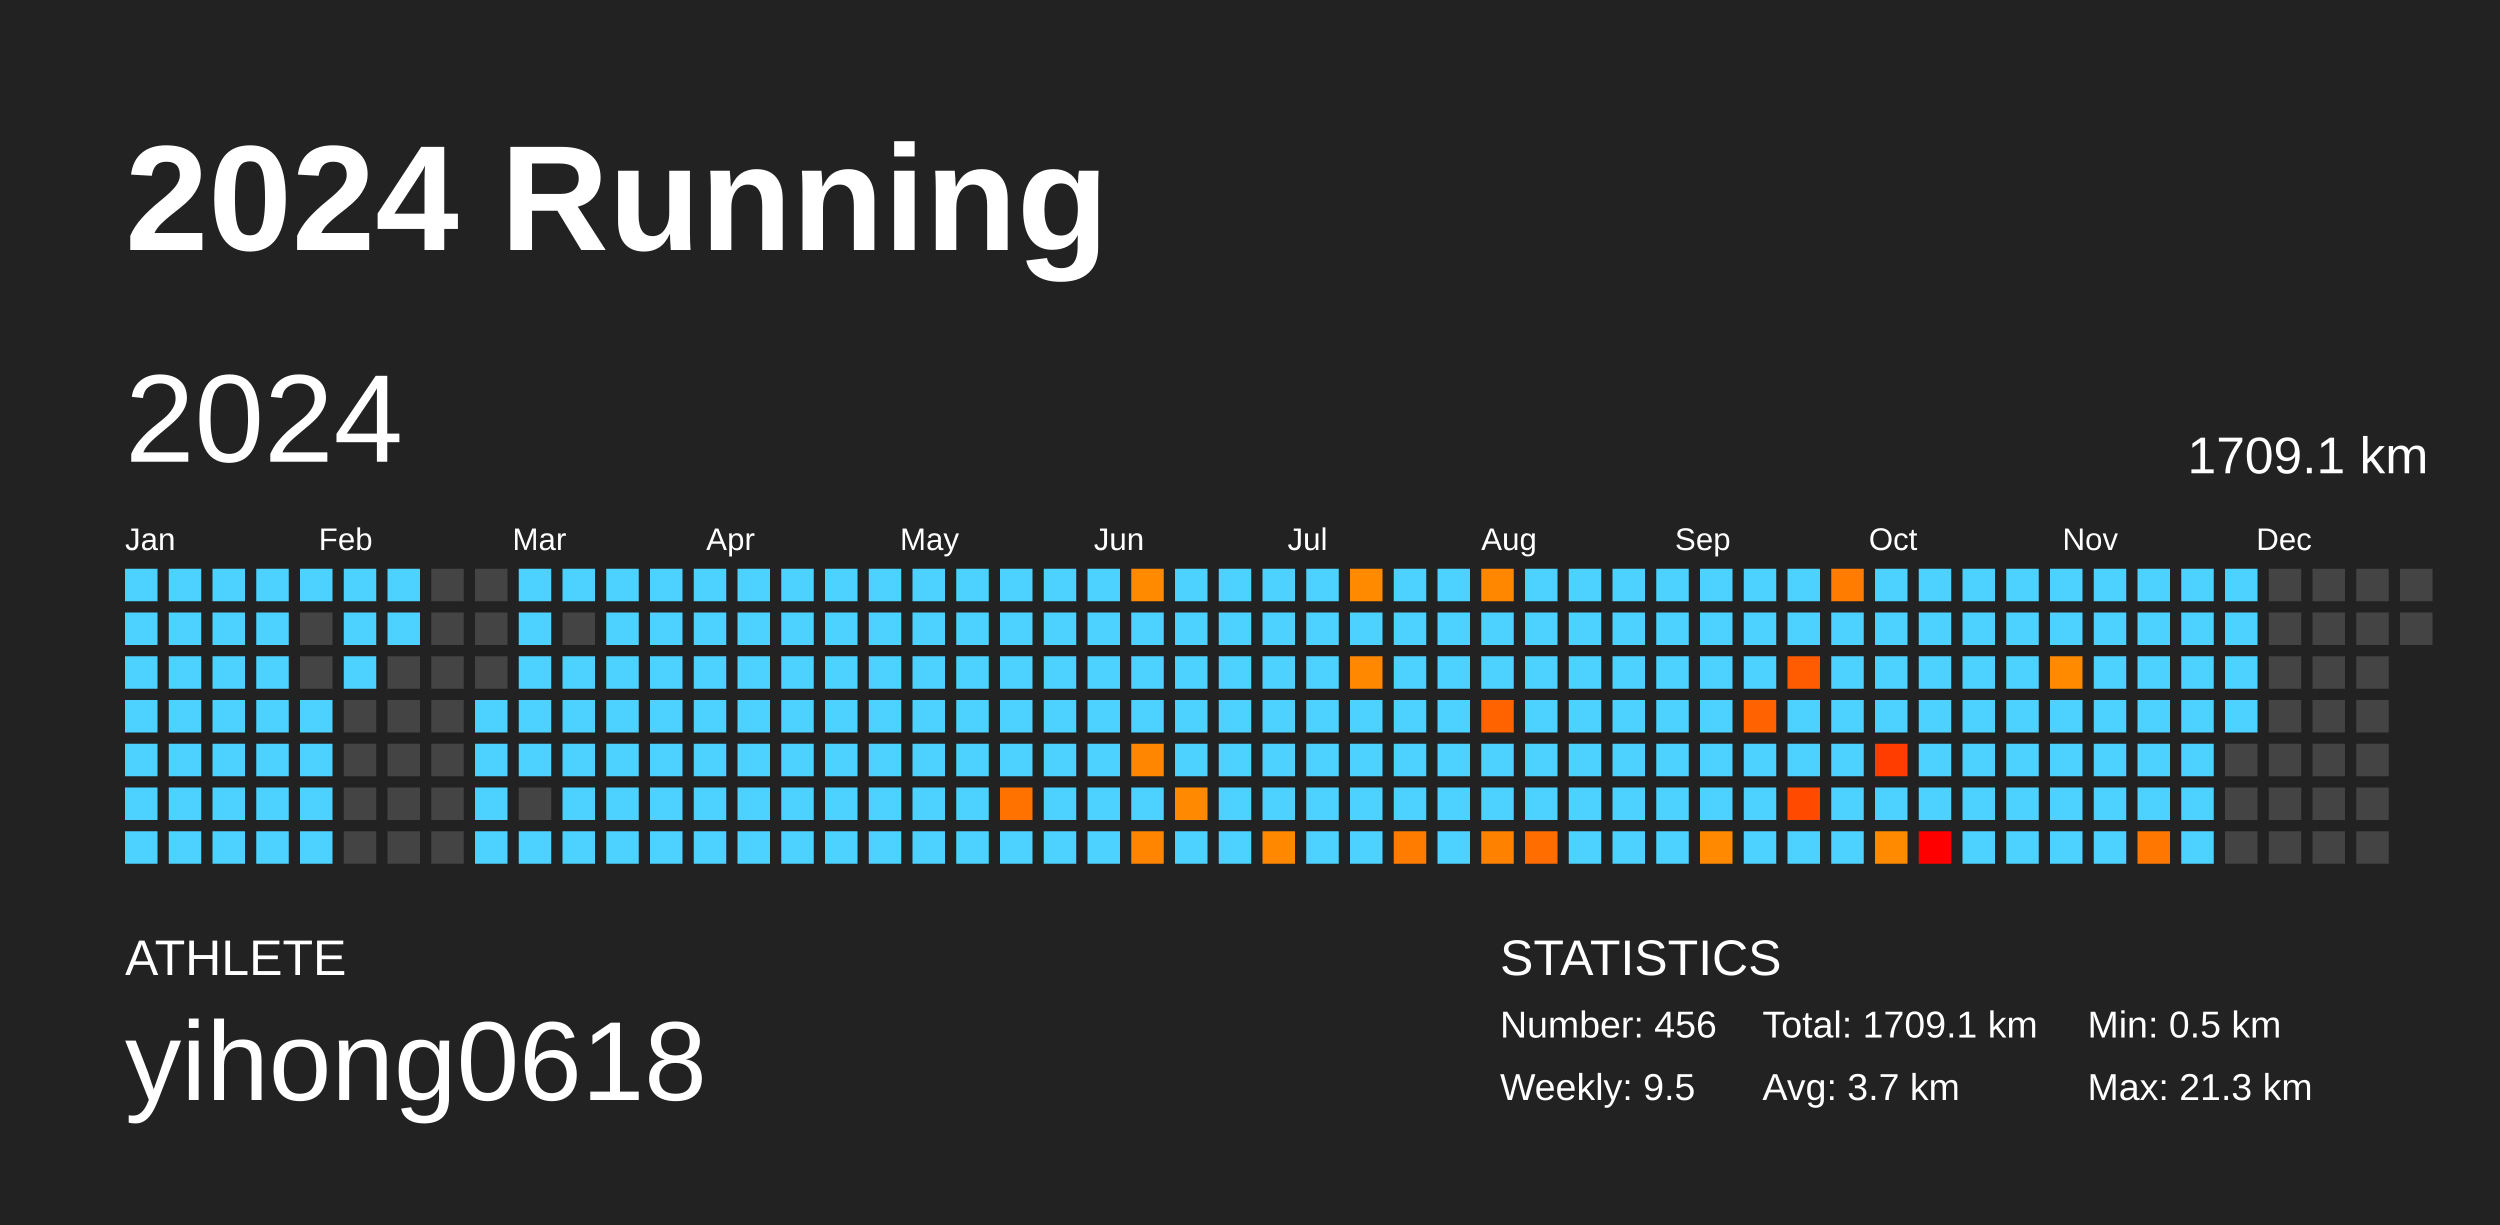
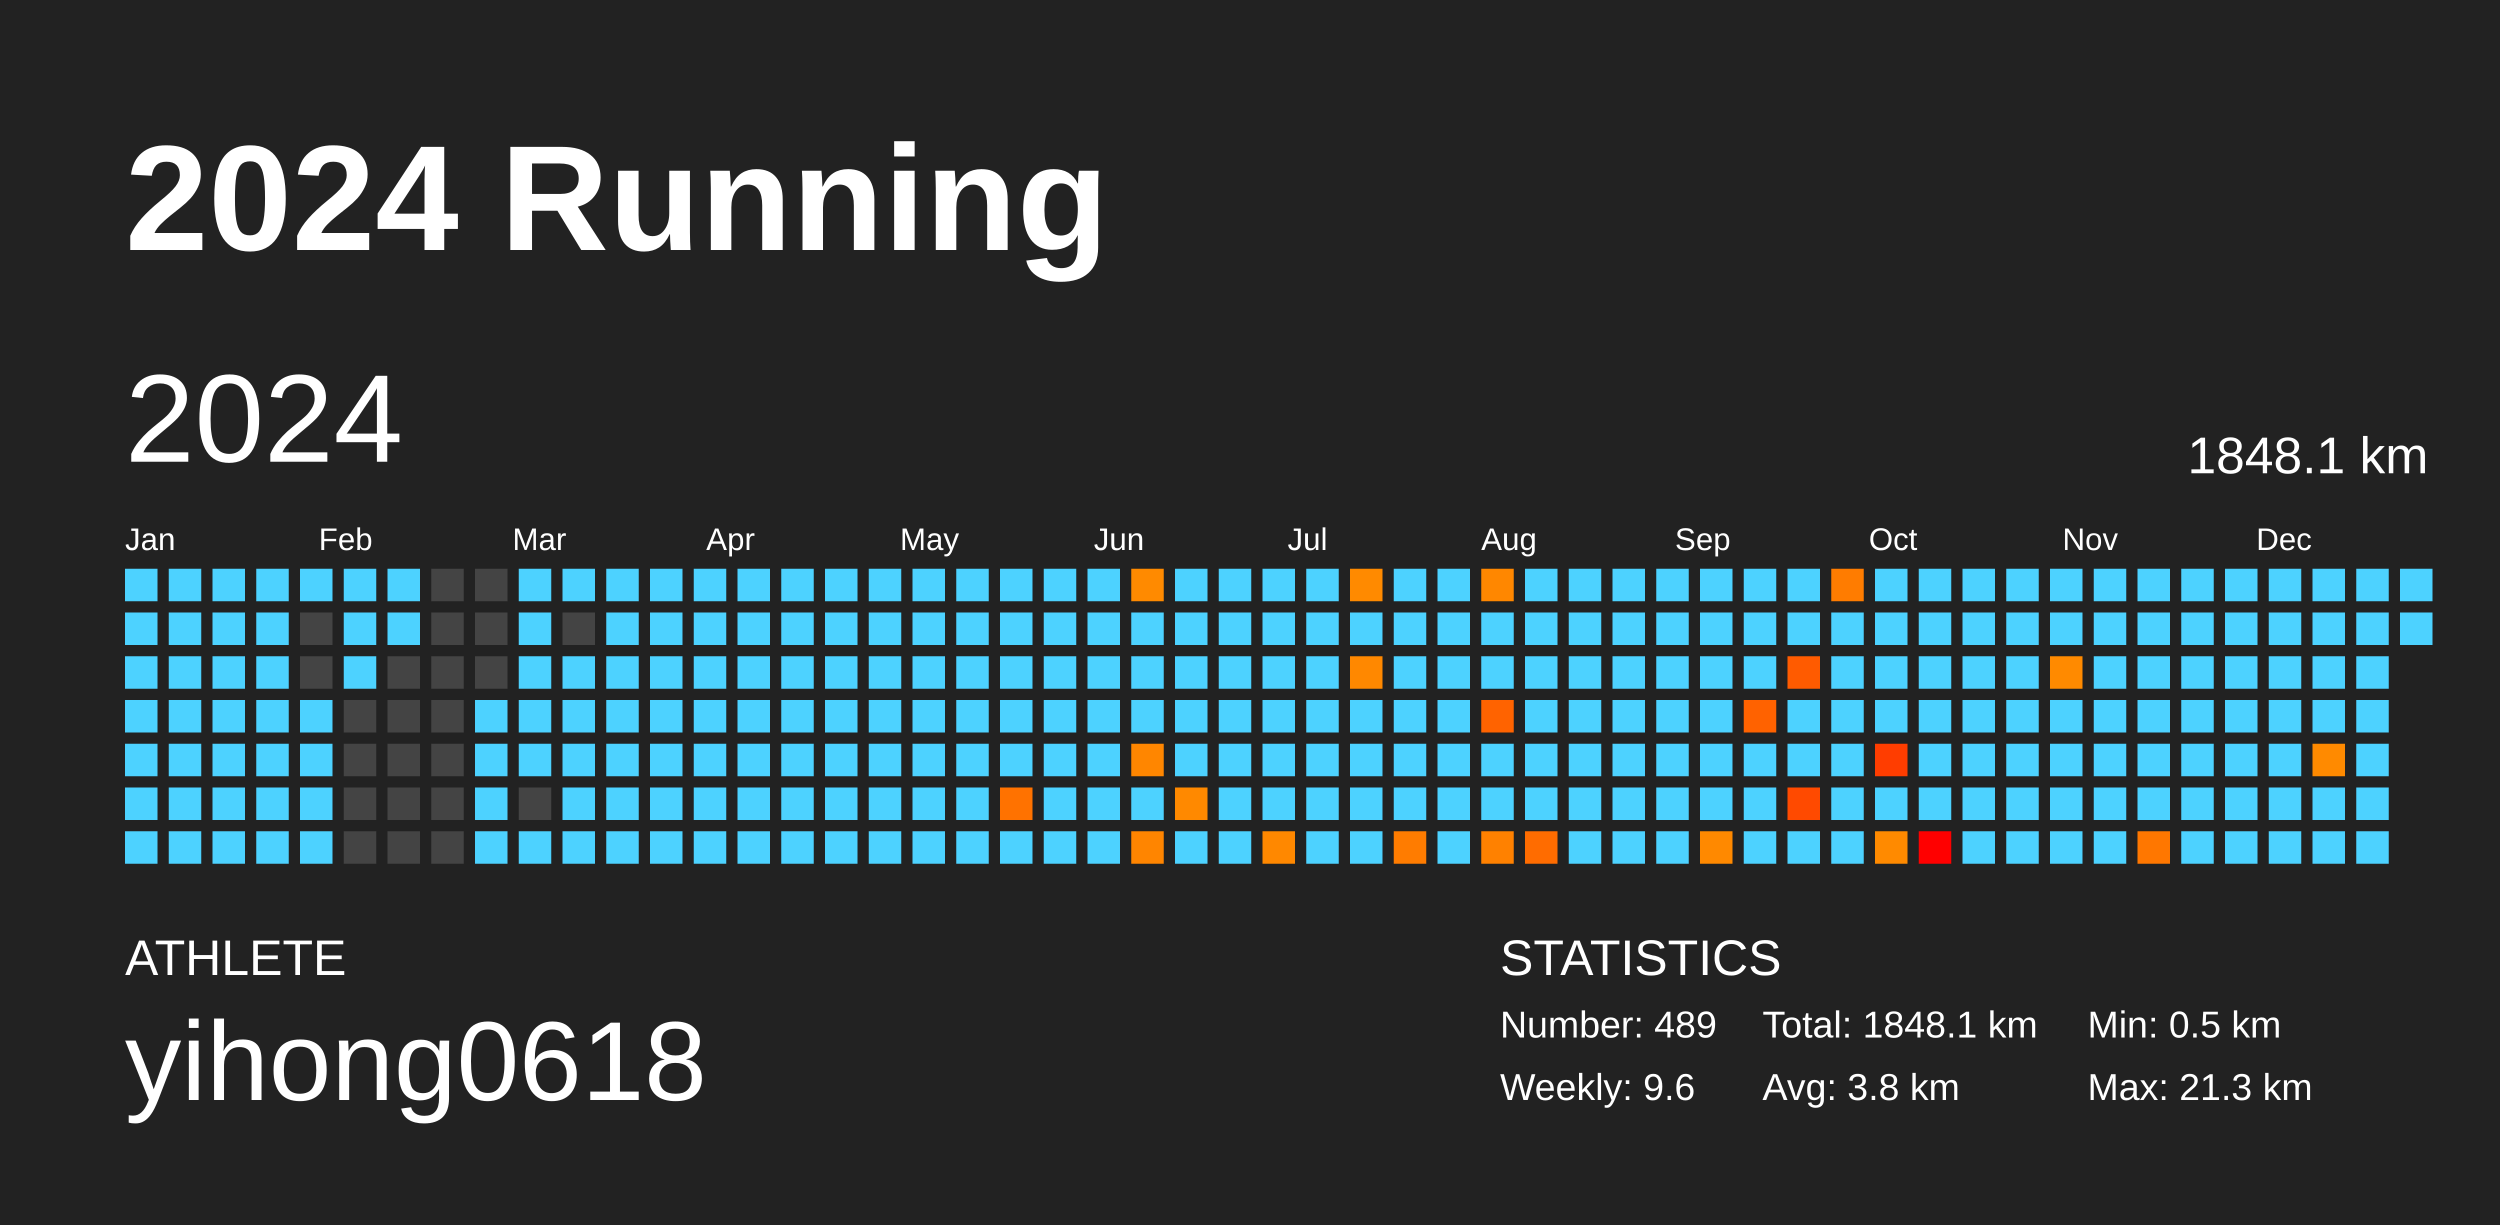
<svg xmlns="http://www.w3.org/2000/svg" baseProfile="full" height="98mm" version="1.1" viewBox="0,0,200,98" width="200mm">
  <defs />
  <rect fill="#222222" height="98" width="200" x="0" y="0" />
  <text fill="#FFFFFF" style="font-size:12px; font-family:Arial; font-weight:bold;" x="10" y="20">2024 Running</text>
  <text fill="#FFFFFF" style="font-size:4px; font-family:Arial" x="10" y="78">ATHLETE</text>
  <text fill="#FFFFFF" style="font-size:9px; font-family:Arial" x="10" y="88">yihong0618</text>
  <text fill="#FFFFFF" style="font-size:4px; font-family:Arial" x="120" y="78">STATISTICS</text>
-   <text fill="#FFFFFF" style="font-size:3px; font-family:Arial" x="120" y="83">Number: 456</text>
-   <text fill="#FFFFFF" style="font-size:3px; font-family:Arial" x="120" y="88">Weekly: 9.5</text>
-   <text fill="#FFFFFF" style="font-size:3px; font-family:Arial" x="141" y="83">Total: 1709.1 km</text>
-   <text fill="#FFFFFF" style="font-size:3px; font-family:Arial" x="141" y="88">Avg: 3.7 km</text>
+   <text fill="#FFFFFF" style="font-size:3px; font-family:Arial" x="120" y="83">Number: 489</text>
+   <text fill="#FFFFFF" style="font-size:3px; font-family:Arial" x="120" y="88">Weekly: 9.6</text>
+   <text fill="#FFFFFF" style="font-size:3px; font-family:Arial" x="141" y="83">Total: 1848.1 km</text>
+   <text fill="#FFFFFF" style="font-size:3px; font-family:Arial" x="141" y="88">Avg: 3.8 km</text>
  <text fill="#FFFFFF" style="font-size:3px; font-family:Arial" x="167" y="83">Min: 0.5 km</text>
  <text fill="#FFFFFF" style="font-size:3px; font-family:Arial" x="167" y="88">Max: 21.3 km</text>
  <text dominant-baseline="hanging" fill="#FFFFFF" style="font-size:10.0px; font-family:Arial;" x="10" y="30">2024</text>
-   <text dominant-baseline="hanging" fill="#FFFFFF" style="font-size:4.125px; font-family:Arial;" x="175" y="35">1709.1 km</text>
+   <text dominant-baseline="hanging" fill="#FFFFFF" style="font-size:4.125px; font-family:Arial;" x="175" y="35">1848.1 km</text>
  <text fill="#FFFFFF" style="font-size:2.5px; font-family:Arial" x="10.0" y="44">Jan</text>
  <text fill="#FFFFFF" style="font-size:2.5px; font-family:Arial" x="25.5" y="44">Feb</text>
  <text fill="#FFFFFF" style="font-size:2.5px; font-family:Arial" x="41.0" y="44">Mar</text>
  <text fill="#FFFFFF" style="font-size:2.5px; font-family:Arial" x="56.5" y="44">Apr</text>
  <text fill="#FFFFFF" style="font-size:2.5px; font-family:Arial" x="72.0" y="44">May</text>
  <text fill="#FFFFFF" style="font-size:2.5px; font-family:Arial" x="87.5" y="44">Jun</text>
  <text fill="#FFFFFF" style="font-size:2.5px; font-family:Arial" x="103.0" y="44">Jul</text>
  <text fill="#FFFFFF" style="font-size:2.5px; font-family:Arial" x="118.5" y="44">Aug</text>
  <text fill="#FFFFFF" style="font-size:2.5px; font-family:Arial" x="134.0" y="44">Sep</text>
  <text fill="#FFFFFF" style="font-size:2.5px; font-family:Arial" x="149.5" y="44">Oct</text>
  <text fill="#FFFFFF" style="font-size:2.5px; font-family:Arial" x="165.0" y="44">Nov</text>
  <text fill="#FFFFFF" style="font-size:2.5px; font-family:Arial" x="180.5" y="44">Dec</text>
  <rect fill="#4dd2ff" height="2.6" width="2.6" x="10.0" y="45.5" />
  <rect fill="#4dd2ff" height="2.6" width="2.6" x="10.0" y="49.0" />
  <rect fill="#4dd2ff" height="2.6" width="2.6" x="10.0" y="52.5" />
  <rect fill="#4dd2ff" height="2.6" width="2.6" x="10.0" y="56.0" />
  <rect fill="#4dd2ff" height="2.6" width="2.6" x="10.0" y="59.5" />
  <rect fill="#4dd2ff" height="2.6" width="2.6" x="10.0" y="63.0" />
  <rect fill="#4dd2ff" height="2.6" width="2.6" x="10.0" y="66.5" />
  <rect fill="#4dd2ff" height="2.6" width="2.6" x="13.5" y="45.5" />
  <rect fill="#4dd2ff" height="2.6" width="2.6" x="13.5" y="49.0" />
  <rect fill="#4dd2ff" height="2.6" width="2.6" x="13.5" y="52.5" />
  <rect fill="#4dd2ff" height="2.6" width="2.6" x="13.5" y="56.0" />
  <rect fill="#4dd2ff" height="2.6" width="2.6" x="13.5" y="59.5" />
  <rect fill="#4dd2ff" height="2.6" width="2.6" x="13.5" y="63.0" />
  <rect fill="#4dd2ff" height="2.6" width="2.6" x="13.5" y="66.5" />
  <rect fill="#4dd2ff" height="2.6" width="2.6" x="17.0" y="45.5" />
  <rect fill="#4dd2ff" height="2.6" width="2.6" x="17.0" y="49.0" />
  <rect fill="#4dd2ff" height="2.6" width="2.6" x="17.0" y="52.5" />
  <rect fill="#4dd2ff" height="2.6" width="2.6" x="17.0" y="56.0" />
  <rect fill="#4dd2ff" height="2.6" width="2.6" x="17.0" y="59.5" />
  <rect fill="#4dd2ff" height="2.6" width="2.6" x="17.0" y="63.0" />
  <rect fill="#4dd2ff" height="2.6" width="2.6" x="17.0" y="66.5" />
  <rect fill="#4dd2ff" height="2.6" width="2.6" x="20.5" y="45.5" />
  <rect fill="#4dd2ff" height="2.6" width="2.6" x="20.5" y="49.0" />
  <rect fill="#4dd2ff" height="2.6" width="2.6" x="20.5" y="52.5" />
  <rect fill="#4dd2ff" height="2.6" width="2.6" x="20.5" y="56.0" />
  <rect fill="#4dd2ff" height="2.6" width="2.6" x="20.5" y="59.5" />
  <rect fill="#4dd2ff" height="2.6" width="2.6" x="20.5" y="63.0" />
  <rect fill="#4dd2ff" height="2.6" width="2.6" x="20.5" y="66.5" />
  <rect fill="#4dd2ff" height="2.6" width="2.6" x="24.0" y="45.5" />
  <rect fill="#444444" height="2.6" width="2.6" x="24.0" y="49.0" />
  <rect fill="#444444" height="2.6" width="2.6" x="24.0" y="52.5" />
  <rect fill="#4dd2ff" height="2.6" width="2.6" x="24.0" y="56.0" />
  <rect fill="#4dd2ff" height="2.6" width="2.6" x="24.0" y="59.5" />
  <rect fill="#4dd2ff" height="2.6" width="2.6" x="24.0" y="63.0" />
  <rect fill="#4dd2ff" height="2.6" width="2.6" x="24.0" y="66.5" />
  <rect fill="#4dd2ff" height="2.6" width="2.6" x="27.5" y="45.5" />
  <rect fill="#4dd2ff" height="2.6" width="2.6" x="27.5" y="49.0" />
  <rect fill="#4dd2ff" height="2.6" width="2.6" x="27.5" y="52.5" />
  <rect fill="#444444" height="2.6" width="2.6" x="27.5" y="56.0" />
  <rect fill="#444444" height="2.6" width="2.6" x="27.5" y="59.5" />
  <rect fill="#444444" height="2.6" width="2.6" x="27.5" y="63.0" />
  <rect fill="#444444" height="2.6" width="2.6" x="27.5" y="66.5" />
  <rect fill="#4dd2ff" height="2.6" width="2.6" x="31.0" y="45.5" />
  <rect fill="#4dd2ff" height="2.6" width="2.6" x="31.0" y="49.0" />
  <rect fill="#444444" height="2.6" width="2.6" x="31.0" y="52.5" />
  <rect fill="#444444" height="2.6" width="2.6" x="31.0" y="56.0" />
  <rect fill="#444444" height="2.6" width="2.6" x="31.0" y="59.5" />
  <rect fill="#444444" height="2.6" width="2.6" x="31.0" y="63.0" />
  <rect fill="#444444" height="2.6" width="2.6" x="31.0" y="66.5" />
  <rect fill="#444444" height="2.6" width="2.6" x="34.5" y="45.5" />
  <rect fill="#444444" height="2.6" width="2.6" x="34.5" y="49.0" />
  <rect fill="#444444" height="2.6" width="2.6" x="34.5" y="52.5" />
  <rect fill="#444444" height="2.6" width="2.6" x="34.5" y="56.0" />
  <rect fill="#444444" height="2.6" width="2.6" x="34.5" y="59.5" />
  <rect fill="#444444" height="2.6" width="2.6" x="34.5" y="63.0" />
  <rect fill="#444444" height="2.6" width="2.6" x="34.5" y="66.5" />
  <rect fill="#444444" height="2.6" width="2.6" x="38.0" y="45.5" />
  <rect fill="#444444" height="2.6" width="2.6" x="38.0" y="49.0" />
  <rect fill="#444444" height="2.6" width="2.6" x="38.0" y="52.5" />
  <rect fill="#4dd2ff" height="2.6" width="2.6" x="38.0" y="56.0" />
  <rect fill="#4dd2ff" height="2.6" width="2.6" x="38.0" y="59.5" />
  <rect fill="#4dd2ff" height="2.6" width="2.6" x="38.0" y="63.0" />
  <rect fill="#4dd2ff" height="2.6" width="2.6" x="38.0" y="66.5" />
  <rect fill="#4dd2ff" height="2.6" width="2.6" x="41.5" y="45.5" />
  <rect fill="#4dd2ff" height="2.6" width="2.6" x="41.5" y="49.0" />
  <rect fill="#4dd2ff" height="2.6" width="2.6" x="41.5" y="52.5" />
  <rect fill="#4dd2ff" height="2.6" width="2.6" x="41.5" y="56.0" />
  <rect fill="#4dd2ff" height="2.6" width="2.6" x="41.5" y="59.5" />
  <rect fill="#444444" height="2.6" width="2.6" x="41.5" y="63.0" />
  <rect fill="#4dd2ff" height="2.6" width="2.6" x="41.5" y="66.5" />
  <rect fill="#4dd2ff" height="2.6" width="2.6" x="45.0" y="45.5" />
  <rect fill="#444444" height="2.6" width="2.6" x="45.0" y="49.0" />
  <rect fill="#4dd2ff" height="2.6" width="2.6" x="45.0" y="52.5" />
  <rect fill="#4dd2ff" height="2.6" width="2.6" x="45.0" y="56.0" />
  <rect fill="#4dd2ff" height="2.6" width="2.6" x="45.0" y="59.5" />
  <rect fill="#4dd2ff" height="2.6" width="2.6" x="45.0" y="63.0" />
  <rect fill="#4dd2ff" height="2.6" width="2.6" x="45.0" y="66.5" />
  <rect fill="#4dd2ff" height="2.6" width="2.6" x="48.5" y="45.5" />
  <rect fill="#4dd2ff" height="2.6" width="2.6" x="48.5" y="49.0" />
  <rect fill="#4dd2ff" height="2.6" width="2.6" x="48.5" y="52.5" />
  <rect fill="#4dd2ff" height="2.6" width="2.6" x="48.5" y="56.0" />
  <rect fill="#4dd2ff" height="2.6" width="2.6" x="48.5" y="59.5" />
  <rect fill="#4dd2ff" height="2.6" width="2.6" x="48.5" y="63.0" />
  <rect fill="#4dd2ff" height="2.6" width="2.6" x="48.5" y="66.5" />
  <rect fill="#4dd2ff" height="2.6" width="2.6" x="52.0" y="45.5" />
  <rect fill="#4dd2ff" height="2.6" width="2.6" x="52.0" y="49.0" />
  <rect fill="#4dd2ff" height="2.6" width="2.6" x="52.0" y="52.5" />
  <rect fill="#4dd2ff" height="2.6" width="2.6" x="52.0" y="56.0" />
  <rect fill="#4dd2ff" height="2.6" width="2.6" x="52.0" y="59.5" />
  <rect fill="#4dd2ff" height="2.6" width="2.6" x="52.0" y="63.0" />
  <rect fill="#4dd2ff" height="2.6" width="2.6" x="52.0" y="66.5" />
  <rect fill="#4dd2ff" height="2.6" width="2.6" x="55.5" y="45.5" />
  <rect fill="#4dd2ff" height="2.6" width="2.6" x="55.5" y="49.0" />
  <rect fill="#4dd2ff" height="2.6" width="2.6" x="55.5" y="52.5" />
  <rect fill="#4dd2ff" height="2.6" width="2.6" x="55.5" y="56.0" />
  <rect fill="#4dd2ff" height="2.6" width="2.6" x="55.5" y="59.5" />
  <rect fill="#4dd2ff" height="2.6" width="2.6" x="55.5" y="63.0" />
  <rect fill="#4dd2ff" height="2.6" width="2.6" x="55.5" y="66.5" />
  <rect fill="#4dd2ff" height="2.6" width="2.6" x="59.0" y="45.5" />
  <rect fill="#4dd2ff" height="2.6" width="2.6" x="59.0" y="49.0" />
  <rect fill="#4dd2ff" height="2.6" width="2.6" x="59.0" y="52.5" />
  <rect fill="#4dd2ff" height="2.6" width="2.6" x="59.0" y="56.0" />
  <rect fill="#4dd2ff" height="2.6" width="2.6" x="59.0" y="59.5" />
  <rect fill="#4dd2ff" height="2.6" width="2.6" x="59.0" y="63.0" />
  <rect fill="#4dd2ff" height="2.6" width="2.6" x="59.0" y="66.5" />
  <rect fill="#4dd2ff" height="2.6" width="2.6" x="62.5" y="45.5" />
  <rect fill="#4dd2ff" height="2.6" width="2.6" x="62.5" y="49.0" />
  <rect fill="#4dd2ff" height="2.6" width="2.6" x="62.5" y="52.5" />
  <rect fill="#4dd2ff" height="2.6" width="2.6" x="62.5" y="56.0" />
  <rect fill="#4dd2ff" height="2.6" width="2.6" x="62.5" y="59.5" />
  <rect fill="#4dd2ff" height="2.6" width="2.6" x="62.5" y="63.0" />
  <rect fill="#4dd2ff" height="2.6" width="2.6" x="62.5" y="66.5" />
  <rect fill="#4dd2ff" height="2.6" width="2.6" x="66.0" y="45.5" />
  <rect fill="#4dd2ff" height="2.6" width="2.6" x="66.0" y="49.0" />
  <rect fill="#4dd2ff" height="2.6" width="2.6" x="66.0" y="52.5" />
  <rect fill="#4dd2ff" height="2.6" width="2.6" x="66.0" y="56.0" />
  <rect fill="#4dd2ff" height="2.6" width="2.6" x="66.0" y="59.5" />
  <rect fill="#4dd2ff" height="2.6" width="2.6" x="66.0" y="63.0" />
  <rect fill="#4dd2ff" height="2.6" width="2.6" x="66.0" y="66.5" />
  <rect fill="#4dd2ff" height="2.6" width="2.6" x="69.5" y="45.5" />
  <rect fill="#4dd2ff" height="2.6" width="2.6" x="69.5" y="49.0" />
  <rect fill="#4dd2ff" height="2.6" width="2.6" x="69.5" y="52.5" />
  <rect fill="#4dd2ff" height="2.6" width="2.6" x="69.5" y="56.0" />
  <rect fill="#4dd2ff" height="2.6" width="2.6" x="69.5" y="59.5" />
  <rect fill="#4dd2ff" height="2.6" width="2.6" x="69.5" y="63.0" />
  <rect fill="#4dd2ff" height="2.6" width="2.6" x="69.5" y="66.5" />
  <rect fill="#4dd2ff" height="2.6" width="2.6" x="73.0" y="45.5" />
  <rect fill="#4dd2ff" height="2.6" width="2.6" x="73.0" y="49.0" />
  <rect fill="#4dd2ff" height="2.6" width="2.6" x="73.0" y="52.5" />
  <rect fill="#4dd2ff" height="2.6" width="2.6" x="73.0" y="56.0" />
  <rect fill="#4dd2ff" height="2.6" width="2.6" x="73.0" y="59.5" />
  <rect fill="#4dd2ff" height="2.6" width="2.6" x="73.0" y="63.0" />
  <rect fill="#4dd2ff" height="2.6" width="2.6" x="73.0" y="66.5" />
  <rect fill="#4dd2ff" height="2.6" width="2.6" x="76.5" y="45.5" />
  <rect fill="#4dd2ff" height="2.6" width="2.6" x="76.5" y="49.0" />
  <rect fill="#4dd2ff" height="2.6" width="2.6" x="76.5" y="52.5" />
  <rect fill="#4dd2ff" height="2.6" width="2.6" x="76.5" y="56.0" />
  <rect fill="#4dd2ff" height="2.6" width="2.6" x="76.5" y="59.5" />
  <rect fill="#4dd2ff" height="2.6" width="2.6" x="76.5" y="63.0" />
  <rect fill="#4dd2ff" height="2.6" width="2.6" x="76.5" y="66.5" />
  <rect fill="#4dd2ff" height="2.6" width="2.6" x="80.0" y="45.5" />
  <rect fill="#4dd2ff" height="2.6" width="2.6" x="80.0" y="49.0" />
  <rect fill="#4dd2ff" height="2.6" width="2.6" x="80.0" y="52.5" />
  <rect fill="#4dd2ff" height="2.6" width="2.6" x="80.0" y="56.0" />
  <rect fill="#4dd2ff" height="2.6" width="2.6" x="80.0" y="59.5" />
  <rect fill="#ff7200" height="2.6" width="2.6" x="80.0" y="63.0" />
  <rect fill="#4dd2ff" height="2.6" width="2.6" x="80.0" y="66.5" />
  <rect fill="#4dd2ff" height="2.6" width="2.6" x="83.5" y="45.5" />
  <rect fill="#4dd2ff" height="2.6" width="2.6" x="83.5" y="49.0" />
  <rect fill="#4dd2ff" height="2.6" width="2.6" x="83.5" y="52.5" />
  <rect fill="#4dd2ff" height="2.6" width="2.6" x="83.5" y="56.0" />
  <rect fill="#4dd2ff" height="2.6" width="2.6" x="83.5" y="59.5" />
  <rect fill="#4dd2ff" height="2.6" width="2.6" x="83.5" y="63.0" />
  <rect fill="#4dd2ff" height="2.6" width="2.6" x="83.5" y="66.5" />
  <rect fill="#4dd2ff" height="2.6" width="2.6" x="87.0" y="45.5" />
  <rect fill="#4dd2ff" height="2.6" width="2.6" x="87.0" y="49.0" />
  <rect fill="#4dd2ff" height="2.6" width="2.6" x="87.0" y="52.5" />
  <rect fill="#4dd2ff" height="2.6" width="2.6" x="87.0" y="56.0" />
  <rect fill="#4dd2ff" height="2.6" width="2.6" x="87.0" y="59.5" />
  <rect fill="#4dd2ff" height="2.6" width="2.6" x="87.0" y="63.0" />
  <rect fill="#4dd2ff" height="2.6" width="2.6" x="87.0" y="66.5" />
  <rect fill="#ff8a00" height="2.6" width="2.6" x="90.5" y="45.5" />
  <rect fill="#4dd2ff" height="2.6" width="2.6" x="90.5" y="49.0" />
  <rect fill="#4dd2ff" height="2.6" width="2.6" x="90.5" y="52.5" />
  <rect fill="#4dd2ff" height="2.6" width="2.6" x="90.5" y="56.0" />
  <rect fill="#ff8600" height="2.6" width="2.6" x="90.5" y="59.5" />
  <rect fill="#4dd2ff" height="2.6" width="2.6" x="90.5" y="63.0" />
  <rect fill="#ff8500" height="2.6" width="2.6" x="90.5" y="66.5" />
  <rect fill="#4dd2ff" height="2.6" width="2.6" x="94.0" y="45.5" />
  <rect fill="#4dd2ff" height="2.6" width="2.6" x="94.0" y="49.0" />
  <rect fill="#4dd2ff" height="2.6" width="2.6" x="94.0" y="52.5" />
  <rect fill="#4dd2ff" height="2.6" width="2.6" x="94.0" y="56.0" />
  <rect fill="#4dd2ff" height="2.6" width="2.6" x="94.0" y="59.5" />
  <rect fill="#ff8900" height="2.6" width="2.6" x="94.0" y="63.0" />
  <rect fill="#4dd2ff" height="2.6" width="2.6" x="94.0" y="66.5" />
  <rect fill="#4dd2ff" height="2.6" width="2.6" x="97.5" y="45.5" />
  <rect fill="#4dd2ff" height="2.6" width="2.6" x="97.5" y="49.0" />
  <rect fill="#4dd2ff" height="2.6" width="2.6" x="97.5" y="52.5" />
  <rect fill="#4dd2ff" height="2.6" width="2.6" x="97.5" y="56.0" />
  <rect fill="#4dd2ff" height="2.6" width="2.6" x="97.5" y="59.5" />
  <rect fill="#4dd2ff" height="2.6" width="2.6" x="97.5" y="63.0" />
  <rect fill="#4dd2ff" height="2.6" width="2.6" x="97.5" y="66.5" />
  <rect fill="#4dd2ff" height="2.6" width="2.6" x="101.0" y="45.5" />
  <rect fill="#4dd2ff" height="2.6" width="2.6" x="101.0" y="49.0" />
  <rect fill="#4dd2ff" height="2.6" width="2.6" x="101.0" y="52.5" />
  <rect fill="#4dd2ff" height="2.6" width="2.6" x="101.0" y="56.0" />
  <rect fill="#4dd2ff" height="2.6" width="2.6" x="101.0" y="59.5" />
  <rect fill="#4dd2ff" height="2.6" width="2.6" x="101.0" y="63.0" />
  <rect fill="#ff8800" height="2.6" width="2.6" x="101.0" y="66.5" />
  <rect fill="#4dd2ff" height="2.6" width="2.6" x="104.5" y="45.5" />
  <rect fill="#4dd2ff" height="2.6" width="2.6" x="104.5" y="49.0" />
  <rect fill="#4dd2ff" height="2.6" width="2.6" x="104.5" y="52.5" />
  <rect fill="#4dd2ff" height="2.6" width="2.6" x="104.5" y="56.0" />
  <rect fill="#4dd2ff" height="2.6" width="2.6" x="104.5" y="59.5" />
  <rect fill="#4dd2ff" height="2.6" width="2.6" x="104.5" y="63.0" />
  <rect fill="#4dd2ff" height="2.6" width="2.6" x="104.5" y="66.5" />
  <rect fill="#ff8a00" height="2.6" width="2.6" x="108.0" y="45.5" />
  <rect fill="#4dd2ff" height="2.6" width="2.6" x="108.0" y="49.0" />
  <rect fill="#ff8800" height="2.6" width="2.6" x="108.0" y="52.5" />
  <rect fill="#4dd2ff" height="2.6" width="2.6" x="108.0" y="56.0" />
  <rect fill="#4dd2ff" height="2.6" width="2.6" x="108.0" y="59.5" />
  <rect fill="#4dd2ff" height="2.6" width="2.6" x="108.0" y="63.0" />
  <rect fill="#4dd2ff" height="2.6" width="2.6" x="108.0" y="66.5" />
  <rect fill="#4dd2ff" height="2.6" width="2.6" x="111.5" y="45.5" />
  <rect fill="#4dd2ff" height="2.6" width="2.6" x="111.5" y="49.0" />
  <rect fill="#4dd2ff" height="2.6" width="2.6" x="111.5" y="52.5" />
  <rect fill="#4dd2ff" height="2.6" width="2.6" x="111.5" y="56.0" />
  <rect fill="#4dd2ff" height="2.6" width="2.6" x="111.5" y="59.5" />
  <rect fill="#4dd2ff" height="2.6" width="2.6" x="111.5" y="63.0" />
  <rect fill="#ff7c00" height="2.6" width="2.6" x="111.5" y="66.5" />
  <rect fill="#4dd2ff" height="2.6" width="2.6" x="115.0" y="45.5" />
  <rect fill="#4dd2ff" height="2.6" width="2.6" x="115.0" y="49.0" />
  <rect fill="#4dd2ff" height="2.6" width="2.6" x="115.0" y="52.5" />
  <rect fill="#4dd2ff" height="2.6" width="2.6" x="115.0" y="56.0" />
  <rect fill="#4dd2ff" height="2.6" width="2.6" x="115.0" y="59.5" />
  <rect fill="#4dd2ff" height="2.6" width="2.6" x="115.0" y="63.0" />
  <rect fill="#4dd2ff" height="2.6" width="2.6" x="115.0" y="66.5" />
  <rect fill="#ff8700" height="2.6" width="2.6" x="118.5" y="45.5" />
  <rect fill="#4dd2ff" height="2.6" width="2.6" x="118.5" y="49.0" />
  <rect fill="#4dd2ff" height="2.6" width="2.6" x="118.5" y="52.5" />
  <rect fill="#ff6300" height="2.6" width="2.6" x="118.5" y="56.0" />
  <rect fill="#4dd2ff" height="2.6" width="2.6" x="118.5" y="59.5" />
  <rect fill="#4dd2ff" height="2.6" width="2.6" x="118.5" y="63.0" />
  <rect fill="#ff8100" height="2.6" width="2.6" x="118.5" y="66.5" />
  <rect fill="#4dd2ff" height="2.6" width="2.6" x="122.0" y="45.5" />
  <rect fill="#4dd2ff" height="2.6" width="2.6" x="122.0" y="49.0" />
  <rect fill="#4dd2ff" height="2.6" width="2.6" x="122.0" y="52.5" />
  <rect fill="#4dd2ff" height="2.6" width="2.6" x="122.0" y="56.0" />
  <rect fill="#4dd2ff" height="2.6" width="2.6" x="122.0" y="59.5" />
  <rect fill="#4dd2ff" height="2.6" width="2.6" x="122.0" y="63.0" />
  <rect fill="#ff6c00" height="2.6" width="2.6" x="122.0" y="66.5" />
  <rect fill="#4dd2ff" height="2.6" width="2.6" x="125.5" y="45.5" />
  <rect fill="#4dd2ff" height="2.6" width="2.6" x="125.5" y="49.0" />
  <rect fill="#4dd2ff" height="2.6" width="2.6" x="125.5" y="52.5" />
  <rect fill="#4dd2ff" height="2.6" width="2.6" x="125.5" y="56.0" />
  <rect fill="#4dd2ff" height="2.6" width="2.6" x="125.5" y="59.5" />
  <rect fill="#4dd2ff" height="2.6" width="2.6" x="125.5" y="63.0" />
  <rect fill="#4dd2ff" height="2.6" width="2.6" x="125.5" y="66.5" />
  <rect fill="#4dd2ff" height="2.6" width="2.6" x="129.0" y="45.5" />
  <rect fill="#4dd2ff" height="2.6" width="2.6" x="129.0" y="49.0" />
  <rect fill="#4dd2ff" height="2.6" width="2.6" x="129.0" y="52.5" />
  <rect fill="#4dd2ff" height="2.6" width="2.6" x="129.0" y="56.0" />
  <rect fill="#4dd2ff" height="2.6" width="2.6" x="129.0" y="59.5" />
  <rect fill="#4dd2ff" height="2.6" width="2.6" x="129.0" y="63.0" />
  <rect fill="#4dd2ff" height="2.6" width="2.6" x="129.0" y="66.5" />
  <rect fill="#4dd2ff" height="2.6" width="2.6" x="132.5" y="45.5" />
  <rect fill="#4dd2ff" height="2.6" width="2.6" x="132.5" y="49.0" />
  <rect fill="#4dd2ff" height="2.6" width="2.6" x="132.5" y="52.5" />
  <rect fill="#4dd2ff" height="2.6" width="2.6" x="132.5" y="56.0" />
  <rect fill="#4dd2ff" height="2.6" width="2.6" x="132.5" y="59.5" />
  <rect fill="#4dd2ff" height="2.6" width="2.6" x="132.5" y="63.0" />
  <rect fill="#4dd2ff" height="2.6" width="2.6" x="132.5" y="66.5" />
  <rect fill="#4dd2ff" height="2.6" width="2.6" x="136.0" y="45.5" />
  <rect fill="#4dd2ff" height="2.6" width="2.6" x="136.0" y="49.0" />
  <rect fill="#4dd2ff" height="2.6" width="2.6" x="136.0" y="52.5" />
  <rect fill="#4dd2ff" height="2.6" width="2.6" x="136.0" y="56.0" />
  <rect fill="#4dd2ff" height="2.6" width="2.6" x="136.0" y="59.5" />
  <rect fill="#4dd2ff" height="2.6" width="2.6" x="136.0" y="63.0" />
  <rect fill="#ff8900" height="2.6" width="2.6" x="136.0" y="66.5" />
  <rect fill="#4dd2ff" height="2.6" width="2.6" x="139.5" y="45.5" />
  <rect fill="#4dd2ff" height="2.6" width="2.6" x="139.5" y="49.0" />
  <rect fill="#4dd2ff" height="2.6" width="2.6" x="139.5" y="52.5" />
  <rect fill="#ff6200" height="2.6" width="2.6" x="139.5" y="56.0" />
  <rect fill="#4dd2ff" height="2.6" width="2.6" x="139.5" y="59.5" />
  <rect fill="#4dd2ff" height="2.6" width="2.6" x="139.5" y="63.0" />
  <rect fill="#4dd2ff" height="2.6" width="2.6" x="139.5" y="66.5" />
  <rect fill="#4dd2ff" height="2.6" width="2.6" x="143.0" y="45.5" />
  <rect fill="#4dd2ff" height="2.6" width="2.6" x="143.0" y="49.0" />
  <rect fill="#ff5b00" height="2.6" width="2.6" x="143.0" y="52.5" />
  <rect fill="#4dd2ff" height="2.6" width="2.6" x="143.0" y="56.0" />
  <rect fill="#4dd2ff" height="2.6" width="2.6" x="143.0" y="59.5" />
  <rect fill="#ff4a00" height="2.6" width="2.6" x="143.0" y="63.0" />
  <rect fill="#4dd2ff" height="2.6" width="2.6" x="143.0" y="66.5" />
  <rect fill="#ff7c00" height="2.6" width="2.6" x="146.5" y="45.5" />
  <rect fill="#4dd2ff" height="2.6" width="2.6" x="146.5" y="49.0" />
  <rect fill="#4dd2ff" height="2.6" width="2.6" x="146.5" y="52.5" />
  <rect fill="#4dd2ff" height="2.6" width="2.6" x="146.5" y="56.0" />
  <rect fill="#4dd2ff" height="2.6" width="2.6" x="146.5" y="59.5" />
  <rect fill="#4dd2ff" height="2.6" width="2.6" x="146.5" y="63.0" />
  <rect fill="#4dd2ff" height="2.6" width="2.6" x="146.5" y="66.5" />
  <rect fill="#4dd2ff" height="2.6" width="2.6" x="150.0" y="45.5" />
  <rect fill="#4dd2ff" height="2.6" width="2.6" x="150.0" y="49.0" />
  <rect fill="#4dd2ff" height="2.6" width="2.6" x="150.0" y="52.5" />
  <rect fill="#4dd2ff" height="2.6" width="2.6" x="150.0" y="56.0" />
  <rect fill="#ff3d00" height="2.6" width="2.6" x="150.0" y="59.5" />
  <rect fill="#4dd2ff" height="2.6" width="2.6" x="150.0" y="63.0" />
  <rect fill="#ff8a00" height="2.6" width="2.6" x="150.0" y="66.5" />
  <rect fill="#4dd2ff" height="2.6" width="2.6" x="153.5" y="45.5" />
  <rect fill="#4dd2ff" height="2.6" width="2.6" x="153.5" y="49.0" />
  <rect fill="#4dd2ff" height="2.6" width="2.6" x="153.5" y="52.5" />
  <rect fill="#4dd2ff" height="2.6" width="2.6" x="153.5" y="56.0" />
  <rect fill="#4dd2ff" height="2.6" width="2.6" x="153.5" y="59.5" />
  <rect fill="#4dd2ff" height="2.6" width="2.6" x="153.5" y="63.0" />
  <rect fill="red" height="2.6" width="2.6" x="153.5" y="66.5" />
  <rect fill="#4dd2ff" height="2.6" width="2.6" x="157.0" y="45.5" />
  <rect fill="#4dd2ff" height="2.6" width="2.6" x="157.0" y="49.0" />
  <rect fill="#4dd2ff" height="2.6" width="2.6" x="157.0" y="52.5" />
  <rect fill="#4dd2ff" height="2.6" width="2.6" x="157.0" y="56.0" />
  <rect fill="#4dd2ff" height="2.6" width="2.6" x="157.0" y="59.5" />
  <rect fill="#4dd2ff" height="2.6" width="2.6" x="157.0" y="63.0" />
  <rect fill="#4dd2ff" height="2.6" width="2.6" x="157.0" y="66.5" />
  <rect fill="#4dd2ff" height="2.6" width="2.6" x="160.5" y="45.5" />
  <rect fill="#4dd2ff" height="2.6" width="2.6" x="160.5" y="49.0" />
  <rect fill="#4dd2ff" height="2.6" width="2.6" x="160.5" y="52.5" />
  <rect fill="#4dd2ff" height="2.6" width="2.6" x="160.5" y="56.0" />
  <rect fill="#4dd2ff" height="2.6" width="2.6" x="160.5" y="59.5" />
  <rect fill="#4dd2ff" height="2.6" width="2.6" x="160.5" y="63.0" />
  <rect fill="#4dd2ff" height="2.6" width="2.6" x="160.5" y="66.5" />
  <rect fill="#4dd2ff" height="2.6" width="2.6" x="164.0" y="45.5" />
  <rect fill="#4dd2ff" height="2.6" width="2.6" x="164.0" y="49.0" />
  <rect fill="#ff8a00" height="2.6" width="2.6" x="164.0" y="52.5" />
  <rect fill="#4dd2ff" height="2.6" width="2.6" x="164.0" y="56.0" />
  <rect fill="#4dd2ff" height="2.6" width="2.6" x="164.0" y="59.5" />
  <rect fill="#4dd2ff" height="2.6" width="2.6" x="164.0" y="63.0" />
  <rect fill="#4dd2ff" height="2.6" width="2.6" x="164.0" y="66.5" />
  <rect fill="#4dd2ff" height="2.6" width="2.6" x="167.5" y="45.5" />
  <rect fill="#4dd2ff" height="2.6" width="2.6" x="167.5" y="49.0" />
  <rect fill="#4dd2ff" height="2.6" width="2.6" x="167.5" y="52.5" />
  <rect fill="#4dd2ff" height="2.6" width="2.6" x="167.5" y="56.0" />
  <rect fill="#4dd2ff" height="2.6" width="2.6" x="167.5" y="59.5" />
  <rect fill="#4dd2ff" height="2.6" width="2.6" x="167.5" y="63.0" />
  <rect fill="#4dd2ff" height="2.6" width="2.6" x="167.5" y="66.5" />
  <rect fill="#4dd2ff" height="2.6" width="2.6" x="171.0" y="45.5" />
  <rect fill="#4dd2ff" height="2.6" width="2.6" x="171.0" y="49.0" />
  <rect fill="#4dd2ff" height="2.6" width="2.6" x="171.0" y="52.5" />
  <rect fill="#4dd2ff" height="2.6" width="2.6" x="171.0" y="56.0" />
  <rect fill="#4dd2ff" height="2.6" width="2.6" x="171.0" y="59.5" />
  <rect fill="#4dd2ff" height="2.6" width="2.6" x="171.0" y="63.0" />
  <rect fill="#ff7700" height="2.6" width="2.6" x="171.0" y="66.5" />
  <rect fill="#4dd2ff" height="2.6" width="2.6" x="174.5" y="45.5" />
  <rect fill="#4dd2ff" height="2.6" width="2.6" x="174.5" y="49.0" />
  <rect fill="#4dd2ff" height="2.6" width="2.6" x="174.5" y="52.5" />
  <rect fill="#4dd2ff" height="2.6" width="2.6" x="174.5" y="56.0" />
  <rect fill="#4dd2ff" height="2.6" width="2.6" x="174.5" y="59.5" />
  <rect fill="#4dd2ff" height="2.6" width="2.6" x="174.5" y="63.0" />
  <rect fill="#4dd2ff" height="2.6" width="2.6" x="174.5" y="66.5" />
  <rect fill="#4dd2ff" height="2.6" width="2.6" x="178.0" y="45.5" />
  <rect fill="#4dd2ff" height="2.6" width="2.6" x="178.0" y="49.0" />
  <rect fill="#4dd2ff" height="2.6" width="2.6" x="178.0" y="52.5" />
  <rect fill="#4dd2ff" height="2.6" width="2.6" x="178.0" y="56.0" />
-   <rect fill="#444444" height="2.6" width="2.6" x="178.0" y="59.5" />
-   <rect fill="#444444" height="2.6" width="2.6" x="178.0" y="63.0" />
-   <rect fill="#444444" height="2.6" width="2.6" x="178.0" y="66.5" />
-   <rect fill="#444444" height="2.6" width="2.6" x="181.5" y="45.5" />
-   <rect fill="#444444" height="2.6" width="2.6" x="181.5" y="49.0" />
-   <rect fill="#444444" height="2.6" width="2.6" x="181.5" y="52.5" />
-   <rect fill="#444444" height="2.6" width="2.6" x="181.5" y="56.0" />
-   <rect fill="#444444" height="2.6" width="2.6" x="181.5" y="59.5" />
-   <rect fill="#444444" height="2.6" width="2.6" x="181.5" y="63.0" />
-   <rect fill="#444444" height="2.6" width="2.6" x="181.5" y="66.5" />
-   <rect fill="#444444" height="2.6" width="2.6" x="185.0" y="45.5" />
-   <rect fill="#444444" height="2.6" width="2.6" x="185.0" y="49.0" />
-   <rect fill="#444444" height="2.6" width="2.6" x="185.0" y="52.5" />
-   <rect fill="#444444" height="2.6" width="2.6" x="185.0" y="56.0" />
-   <rect fill="#444444" height="2.6" width="2.6" x="185.0" y="59.5" />
-   <rect fill="#444444" height="2.6" width="2.6" x="185.0" y="63.0" />
-   <rect fill="#444444" height="2.6" width="2.6" x="185.0" y="66.5" />
-   <rect fill="#444444" height="2.6" width="2.6" x="188.5" y="45.5" />
-   <rect fill="#444444" height="2.6" width="2.6" x="188.5" y="49.0" />
-   <rect fill="#444444" height="2.6" width="2.6" x="188.5" y="52.5" />
-   <rect fill="#444444" height="2.6" width="2.6" x="188.5" y="56.0" />
-   <rect fill="#444444" height="2.6" width="2.6" x="188.5" y="59.5" />
-   <rect fill="#444444" height="2.6" width="2.6" x="188.5" y="63.0" />
-   <rect fill="#444444" height="2.6" width="2.6" x="188.5" y="66.5" />
-   <rect fill="#444444" height="2.6" width="2.6" x="192.0" y="45.5" />
-   <rect fill="#444444" height="2.6" width="2.6" x="192.0" y="49.0" />
+   <rect fill="#4dd2ff" height="2.6" width="2.6" x="178.0" y="59.5" />
+   <rect fill="#4dd2ff" height="2.6" width="2.6" x="178.0" y="63.0" />
+   <rect fill="#4dd2ff" height="2.6" width="2.6" x="178.0" y="66.5" />
+   <rect fill="#4dd2ff" height="2.6" width="2.6" x="181.5" y="45.5" />
+   <rect fill="#4dd2ff" height="2.6" width="2.6" x="181.5" y="49.0" />
+   <rect fill="#4dd2ff" height="2.6" width="2.6" x="181.5" y="52.5" />
+   <rect fill="#4dd2ff" height="2.6" width="2.6" x="181.5" y="56.0" />
+   <rect fill="#4dd2ff" height="2.6" width="2.6" x="181.5" y="59.5" />
+   <rect fill="#4dd2ff" height="2.6" width="2.6" x="181.5" y="63.0" />
+   <rect fill="#4dd2ff" height="2.6" width="2.6" x="181.5" y="66.5" />
+   <rect fill="#4dd2ff" height="2.6" width="2.6" x="185.0" y="45.5" />
+   <rect fill="#4dd2ff" height="2.6" width="2.6" x="185.0" y="49.0" />
+   <rect fill="#4dd2ff" height="2.6" width="2.6" x="185.0" y="52.5" />
+   <rect fill="#4dd2ff" height="2.6" width="2.6" x="185.0" y="56.0" />
+   <rect fill="#ff8a00" height="2.6" width="2.6" x="185.0" y="59.5" />
+   <rect fill="#4dd2ff" height="2.6" width="2.6" x="185.0" y="63.0" />
+   <rect fill="#4dd2ff" height="2.6" width="2.6" x="185.0" y="66.5" />
+   <rect fill="#4dd2ff" height="2.6" width="2.6" x="188.5" y="45.5" />
+   <rect fill="#4dd2ff" height="2.6" width="2.6" x="188.5" y="49.0" />
+   <rect fill="#4dd2ff" height="2.6" width="2.6" x="188.5" y="52.5" />
+   <rect fill="#4dd2ff" height="2.6" width="2.6" x="188.5" y="56.0" />
+   <rect fill="#4dd2ff" height="2.6" width="2.6" x="188.5" y="59.5" />
+   <rect fill="#4dd2ff" height="2.6" width="2.6" x="188.5" y="63.0" />
+   <rect fill="#4dd2ff" height="2.6" width="2.6" x="188.5" y="66.5" />
+   <rect fill="#4dd2ff" height="2.6" width="2.6" x="192.0" y="45.5" />
+   <rect fill="#4dd2ff" height="2.6" width="2.6" x="192.0" y="49.0" />
</svg>
